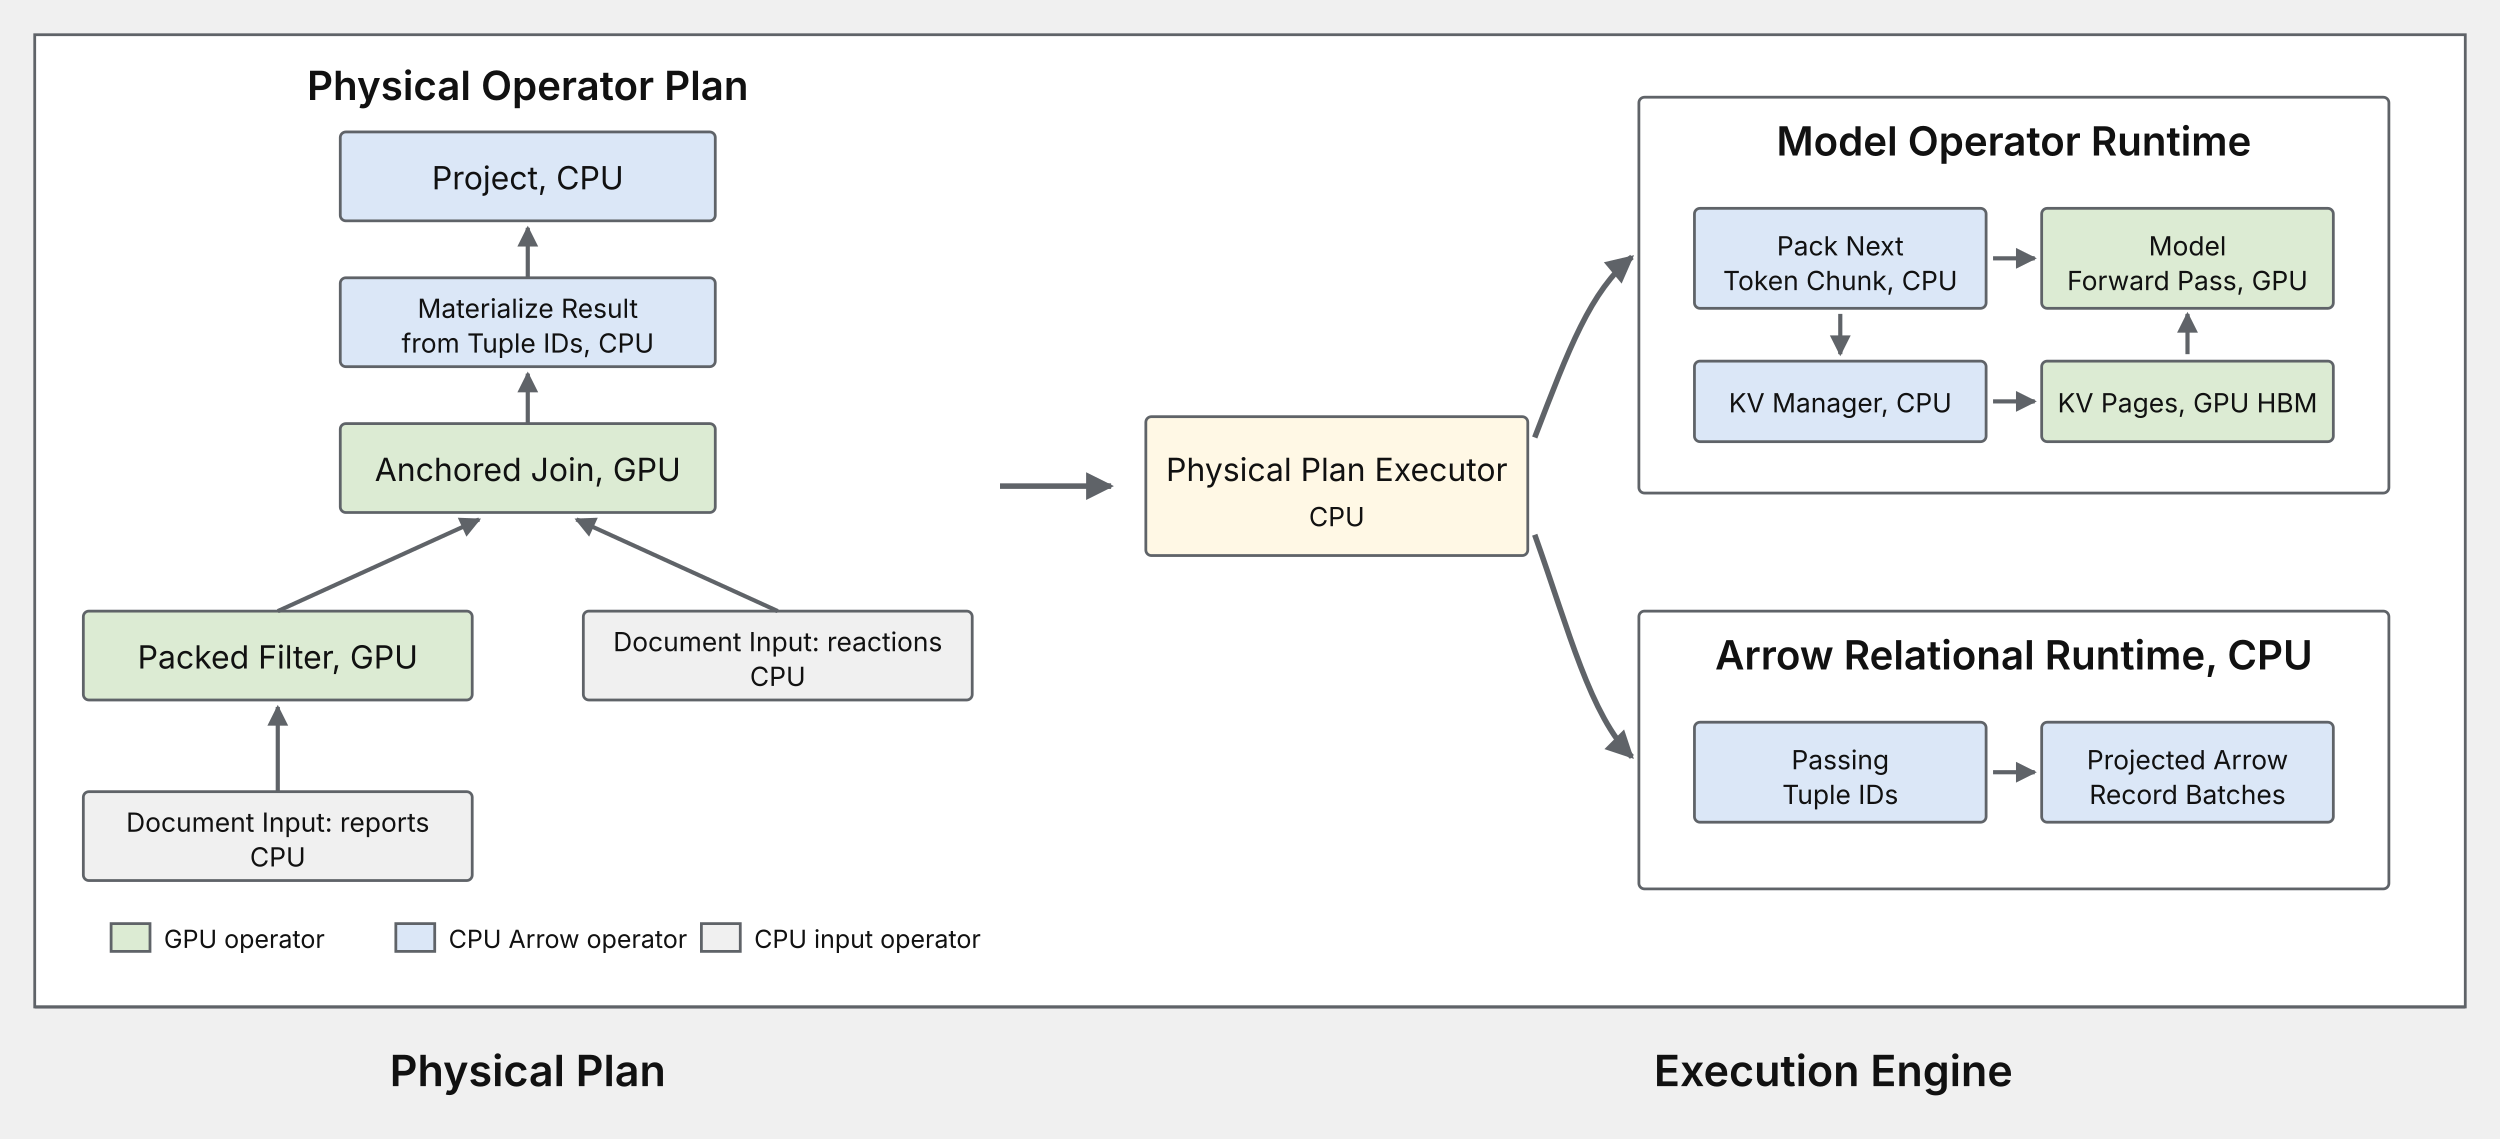
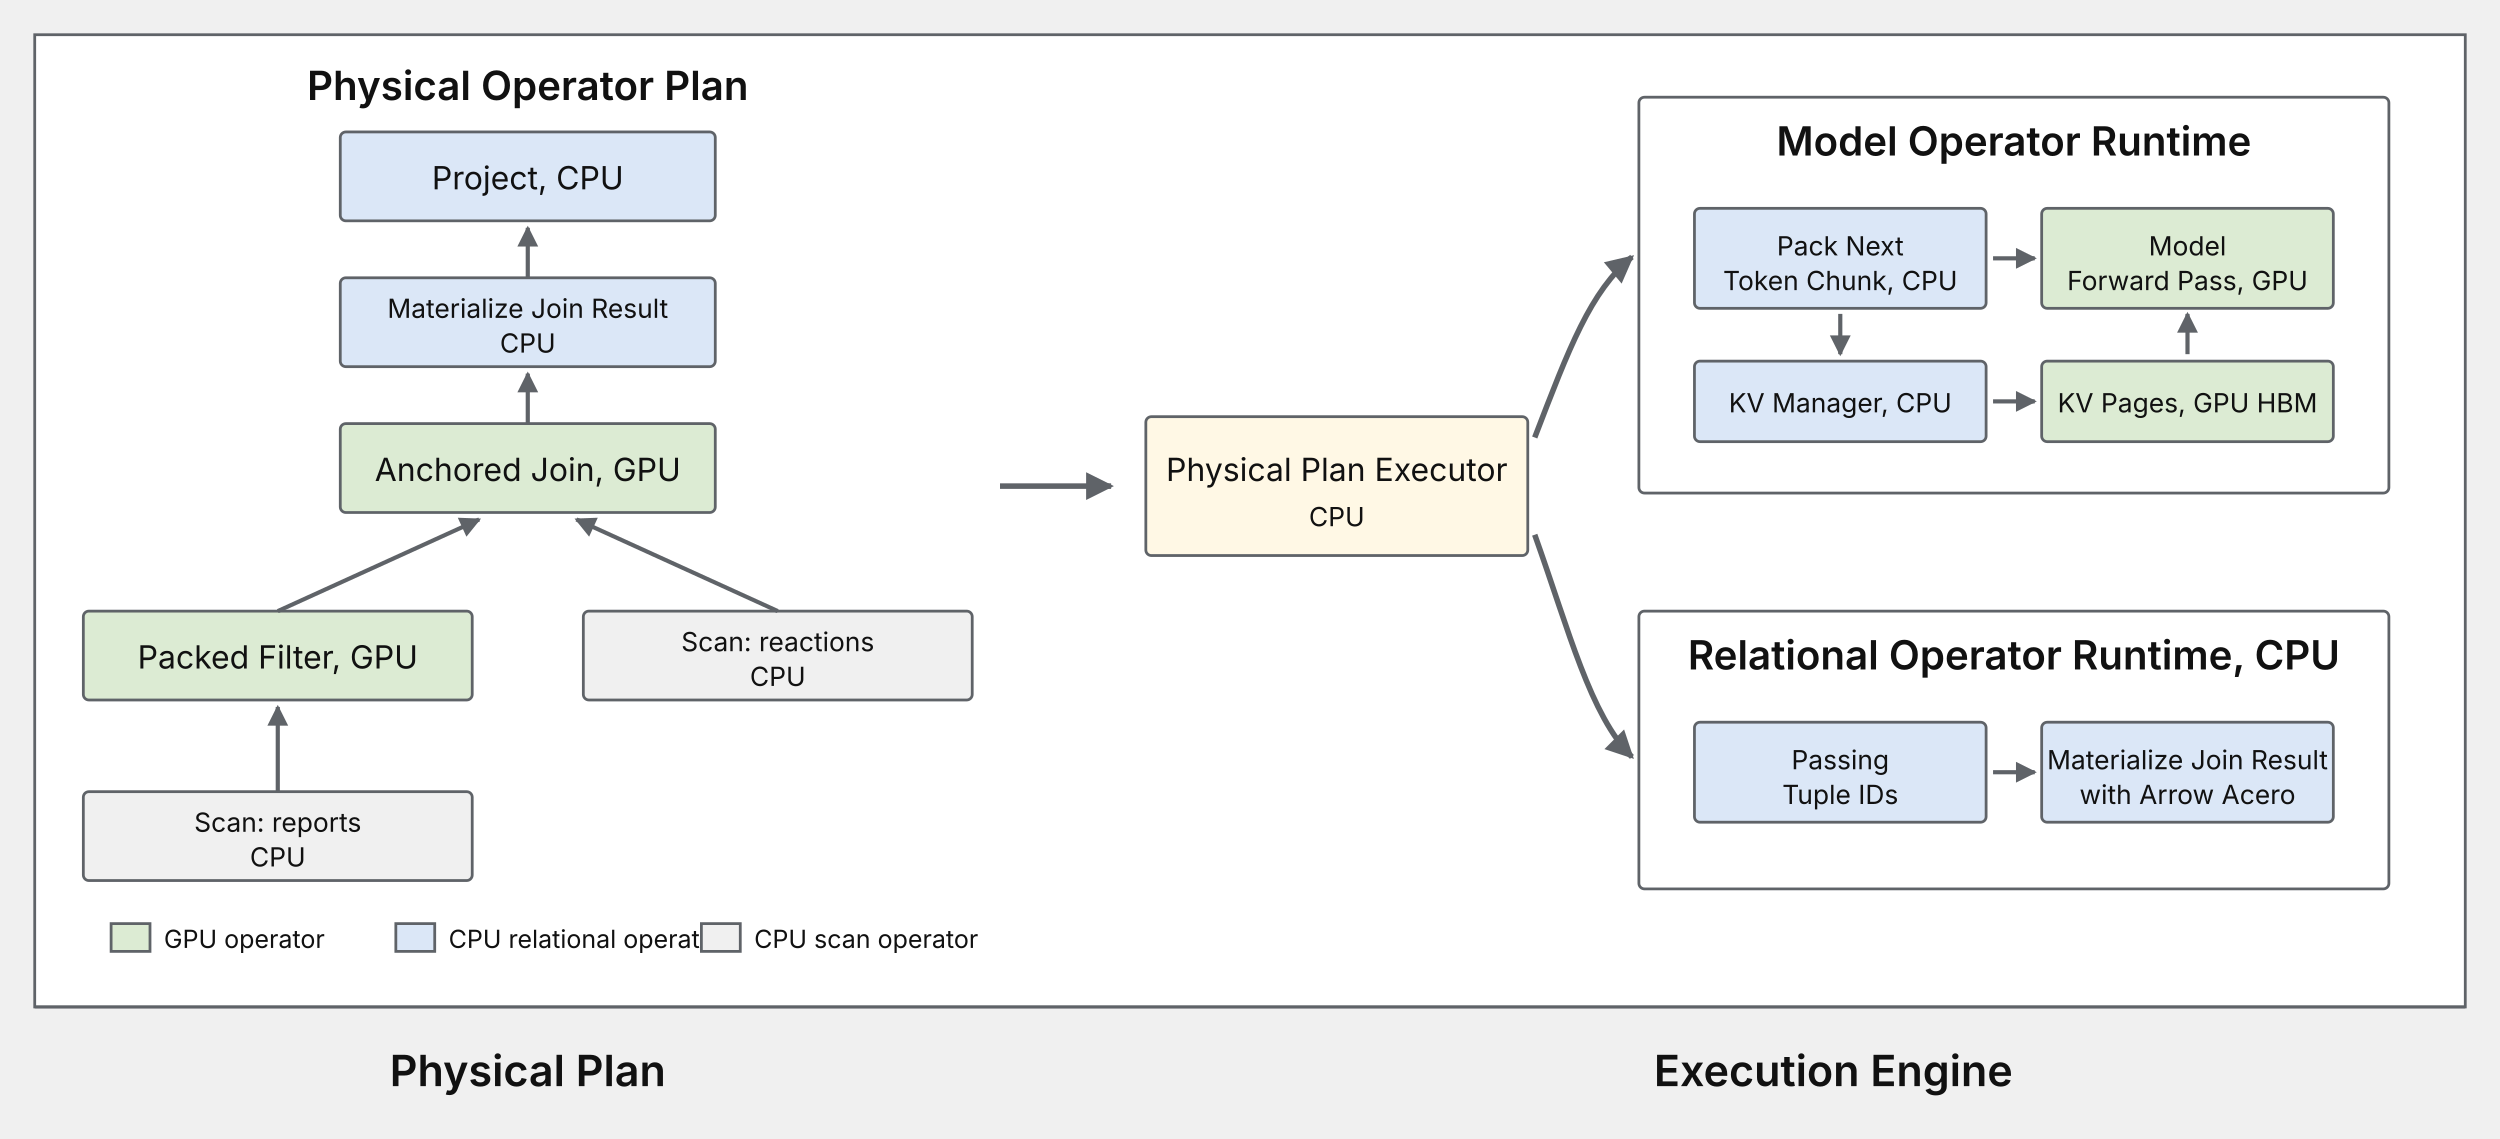
<svg xmlns="http://www.w3.org/2000/svg" viewBox="0 0 1800 820" role="img" aria-labelledby="title desc">
  <defs>
    <marker id="arrow" viewBox="0 0 10 10" refX="9" refY="5" markerWidth="5" markerHeight="5" orient="auto">
      <path d="M 0 0 L 10 5 L 0 10 z" fill="#5f6368" />
    </marker>
    <style>
      .outer { fill: #ffffff; stroke: #5f6368; stroke-width: 2; }
      .model { fill: #dcebd3; stroke: #5f6368; stroke-width: 2; }
      .arrowop { fill: #dbe7f7; stroke: #5f6368; stroke-width: 2; }
      .input { fill: #f0f0f0; stroke: #5f6368; stroke-width: 2; }
      .engine { fill: #fff8e5; stroke: #5f6368; stroke-width: 2; }
      .arrow { fill: none; stroke: #5f6368; stroke-width: 4; marker-end: url(#arrow); }
      .thin-arrow { fill: none; stroke: #5f6368; stroke-width: 3; marker-end: url(#arrow); }
      .heading { fill: #111111; font: 600 29px -apple-system, BlinkMacSystemFont, "Segoe UI", sans-serif; text-anchor: middle; }
      .label { fill: #111111; font: 400 23px -apple-system, BlinkMacSystemFont, "Segoe UI", sans-serif; text-anchor: middle; dominant-baseline: middle; }
      .small { fill: #111111; font: 400 19px -apple-system, BlinkMacSystemFont, "Segoe UI", sans-serif; text-anchor: middle; dominant-baseline: middle; }
      .section { fill: #111111; font: 600 31px -apple-system, BlinkMacSystemFont, "Segoe UI", sans-serif; text-anchor: middle; }
      .legend { fill: #111111; font: 400 18px -apple-system, BlinkMacSystemFont, "Segoe UI", sans-serif; dominant-baseline: middle; }
    </style>
  </defs>
  <rect class="outer" x="25" y="25" width="1750" height="700" />
  <g aria-label="Physical operator plan">
    <text class="heading" x="380" y="72">Physical Operator Plan</text>
    <rect class="arrowop" x="245" y="95" width="270" height="64" rx="4" />
    <text class="label" x="380" y="128">Project, CPU</text>
    <rect class="arrowop" x="245" y="200" width="270" height="64" rx="4" />
-     <text class="small" x="380" y="222">Materialize Result</text>
-     <text class="small" x="380" y="247">from Tuple IDs, CPU</text>
+     <text class="small" x="380" y="222">Materialize Join Result</text>
+     <text class="small" x="380" y="247">CPU</text>
    <rect class="model" x="245" y="305" width="270" height="64" rx="4" />
    <text class="label" x="380" y="338">Anchored Join, GPU</text>
    <rect class="model" x="60" y="440" width="280" height="64" rx="4" />
    <text class="label" x="200" y="473">Packed Filter, GPU</text>
    <rect class="input" x="420" y="440" width="280" height="64" rx="4" />
-     <text class="small" x="560" y="462">Document Input: reactions</text>
+     <text class="small" x="560" y="462">Scan: reactions</text>
    <text class="small" x="560" y="487">CPU</text>
    <rect class="input" x="60" y="570" width="280" height="64" rx="4" />
-     <text class="small" x="200" y="592">Document Input: reports</text>
+     <text class="small" x="200" y="592">Scan: reports</text>
    <text class="small" x="200" y="617">CPU</text>
    <path class="thin-arrow" d="M 380 200 L 380 164" />
    <path class="thin-arrow" d="M 380 305 L 380 269" />
    <path class="thin-arrow" d="M 200 440 L 345 374" />
    <path class="thin-arrow" d="M 560 440 L 415 374" />
    <path class="thin-arrow" d="M 200 570 L 200 509" />
    <rect class="model" x="80" y="665" width="28" height="20" />
    <text class="legend" x="118" y="676">GPU operator</text>
    <rect class="arrowop" x="285" y="665" width="28" height="20" />
-     <text class="legend" x="323" y="676">CPU Arrow operator</text>
+     <text class="legend" x="323" y="676">CPU relational operator</text>
    <rect class="input" x="505" y="665" width="28" height="20" />
-     <text class="legend" x="543" y="676">CPU input operator</text>
+     <text class="legend" x="543" y="676">CPU scan operator</text>
  </g>
  <path class="arrow" d="M 720 350 L 800 350" />
  <g aria-label="Physical plan executor">
    <rect class="engine" x="825" y="300" width="275" height="100" rx="4" />
    <text class="label" x="962.5" y="338">Physical Plan Executor</text>
    <text class="small" x="962.5" y="372">CPU</text>
  </g>
  <g aria-label="Model operator runtime">
    <rect class="outer" x="1180" y="70" width="540" height="285" rx="4" />
    <text class="heading" x="1450" y="112">Model Operator Runtime</text>
    <rect class="arrowop" x="1220" y="150" width="210" height="72" rx="4" />
    <text class="small" x="1325" y="177">Pack Next</text>
    <text class="small" x="1325" y="202">Token Chunk, CPU</text>
    <rect class="model" x="1470" y="150" width="210" height="72" rx="4" />
    <text class="small" x="1575" y="177">Model</text>
    <text class="small" x="1575" y="202">Forward Pass, GPU</text>
    <rect class="arrowop" x="1220" y="260" width="210" height="58" rx="4" />
    <text class="small" x="1325" y="290">KV Manager, CPU</text>
    <rect class="model" x="1470" y="260" width="210" height="58" rx="4" />
    <text class="small" x="1575" y="290">KV Pages, GPU HBM</text>
    <path class="thin-arrow" d="M 1435 186 L 1465 186" />
    <path class="thin-arrow" d="M 1325 226 L 1325 255" />
    <path class="thin-arrow" d="M 1435 289 L 1465 289" />
    <path class="thin-arrow" d="M 1575 255 L 1575 226" />
  </g>
  <path class="arrow" d="M 1105 315 C 1130 250, 1145 210, 1175 185" />
-   <g aria-label="Arrow relational runtime">
+   <g aria-label="Relational operator runtime">
    <rect class="outer" x="1180" y="440" width="540" height="200" rx="4" />
-     <text class="heading" x="1450" y="482">Arrow Relational Runtime, CPU</text>
+     <text class="heading" x="1450" y="482">Relational Operator Runtime, CPU</text>
    <rect class="arrowop" x="1220" y="520" width="210" height="72" rx="4" />
    <text class="small" x="1325" y="547">Passing</text>
    <text class="small" x="1325" y="572">Tuple IDs</text>
    <rect class="arrowop" x="1470" y="520" width="210" height="72" rx="4" />
-     <text class="small" x="1575" y="547">Projected Arrow</text>
-     <text class="small" x="1575" y="572">Record Batches</text>
+     <text class="small" x="1575" y="547">Materialize Join Result</text>
+     <text class="small" x="1575" y="572">with Arrow Acero</text>
    <path class="thin-arrow" d="M 1435 556 L 1465 556" />
  </g>
  <path class="arrow" d="M 1105 385 C 1130 455, 1145 515, 1175 545" />
  <line x1="25" y1="725" x2="1775" y2="725" stroke="#5f6368" stroke-width="2" />
  <text class="section" x="380" y="782">Physical Plan</text>
  <text class="section" x="1320" y="782">Execution Engine</text>
</svg>
